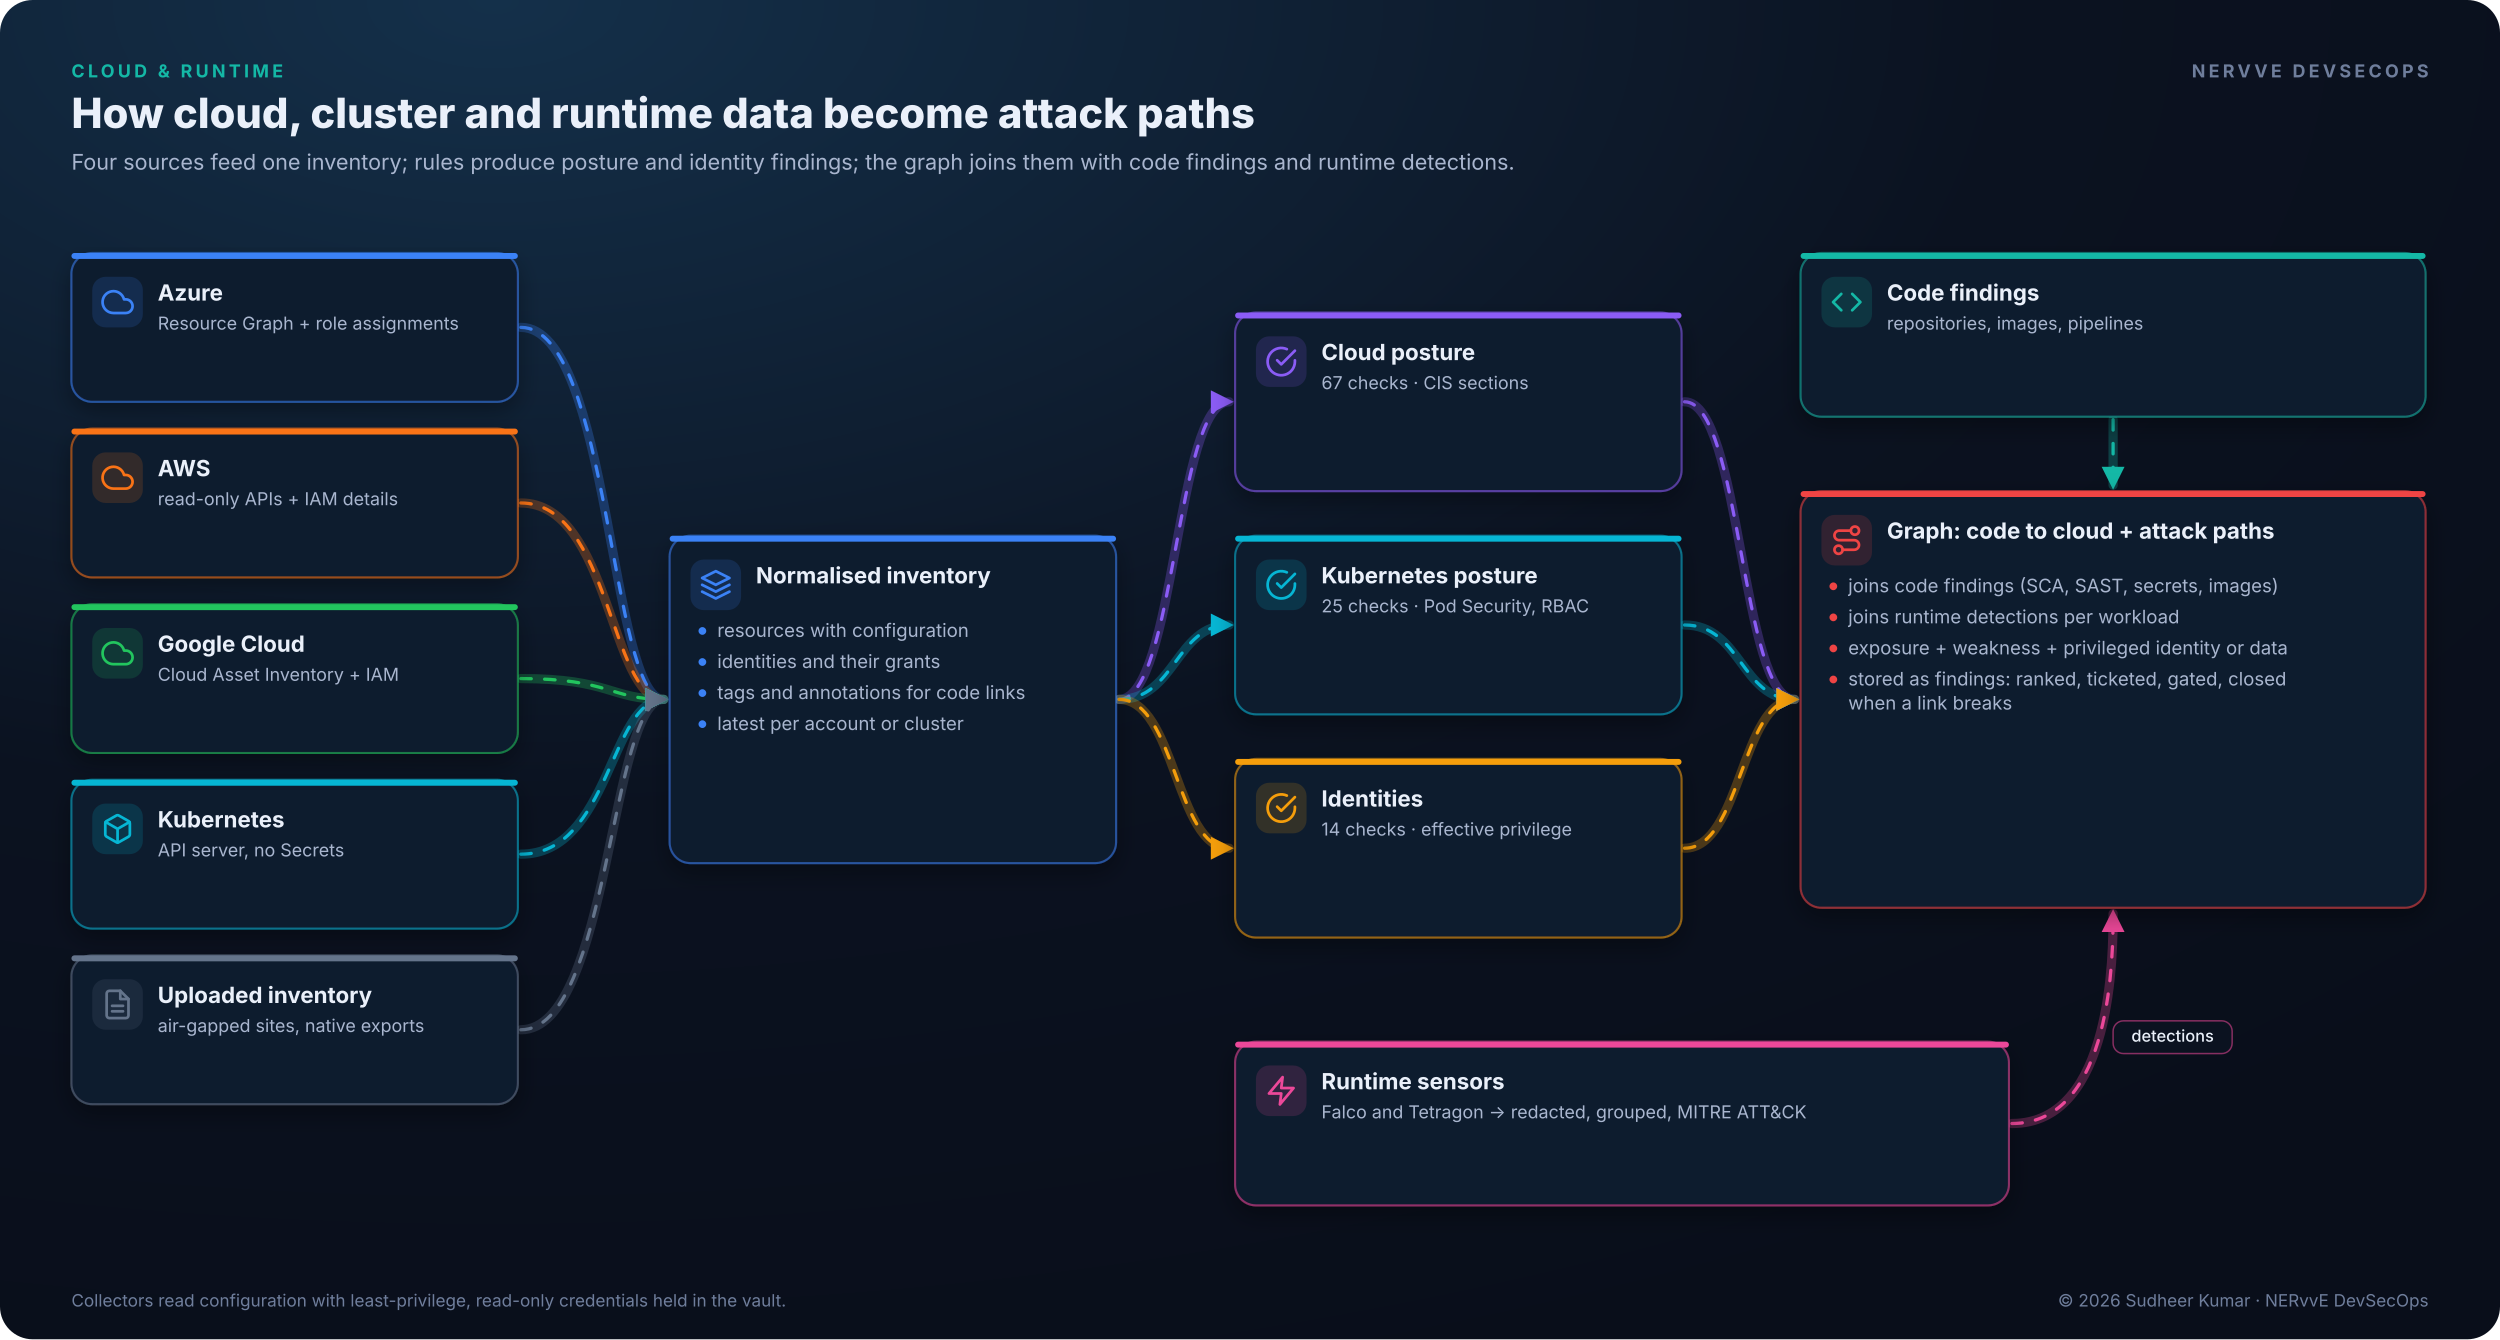
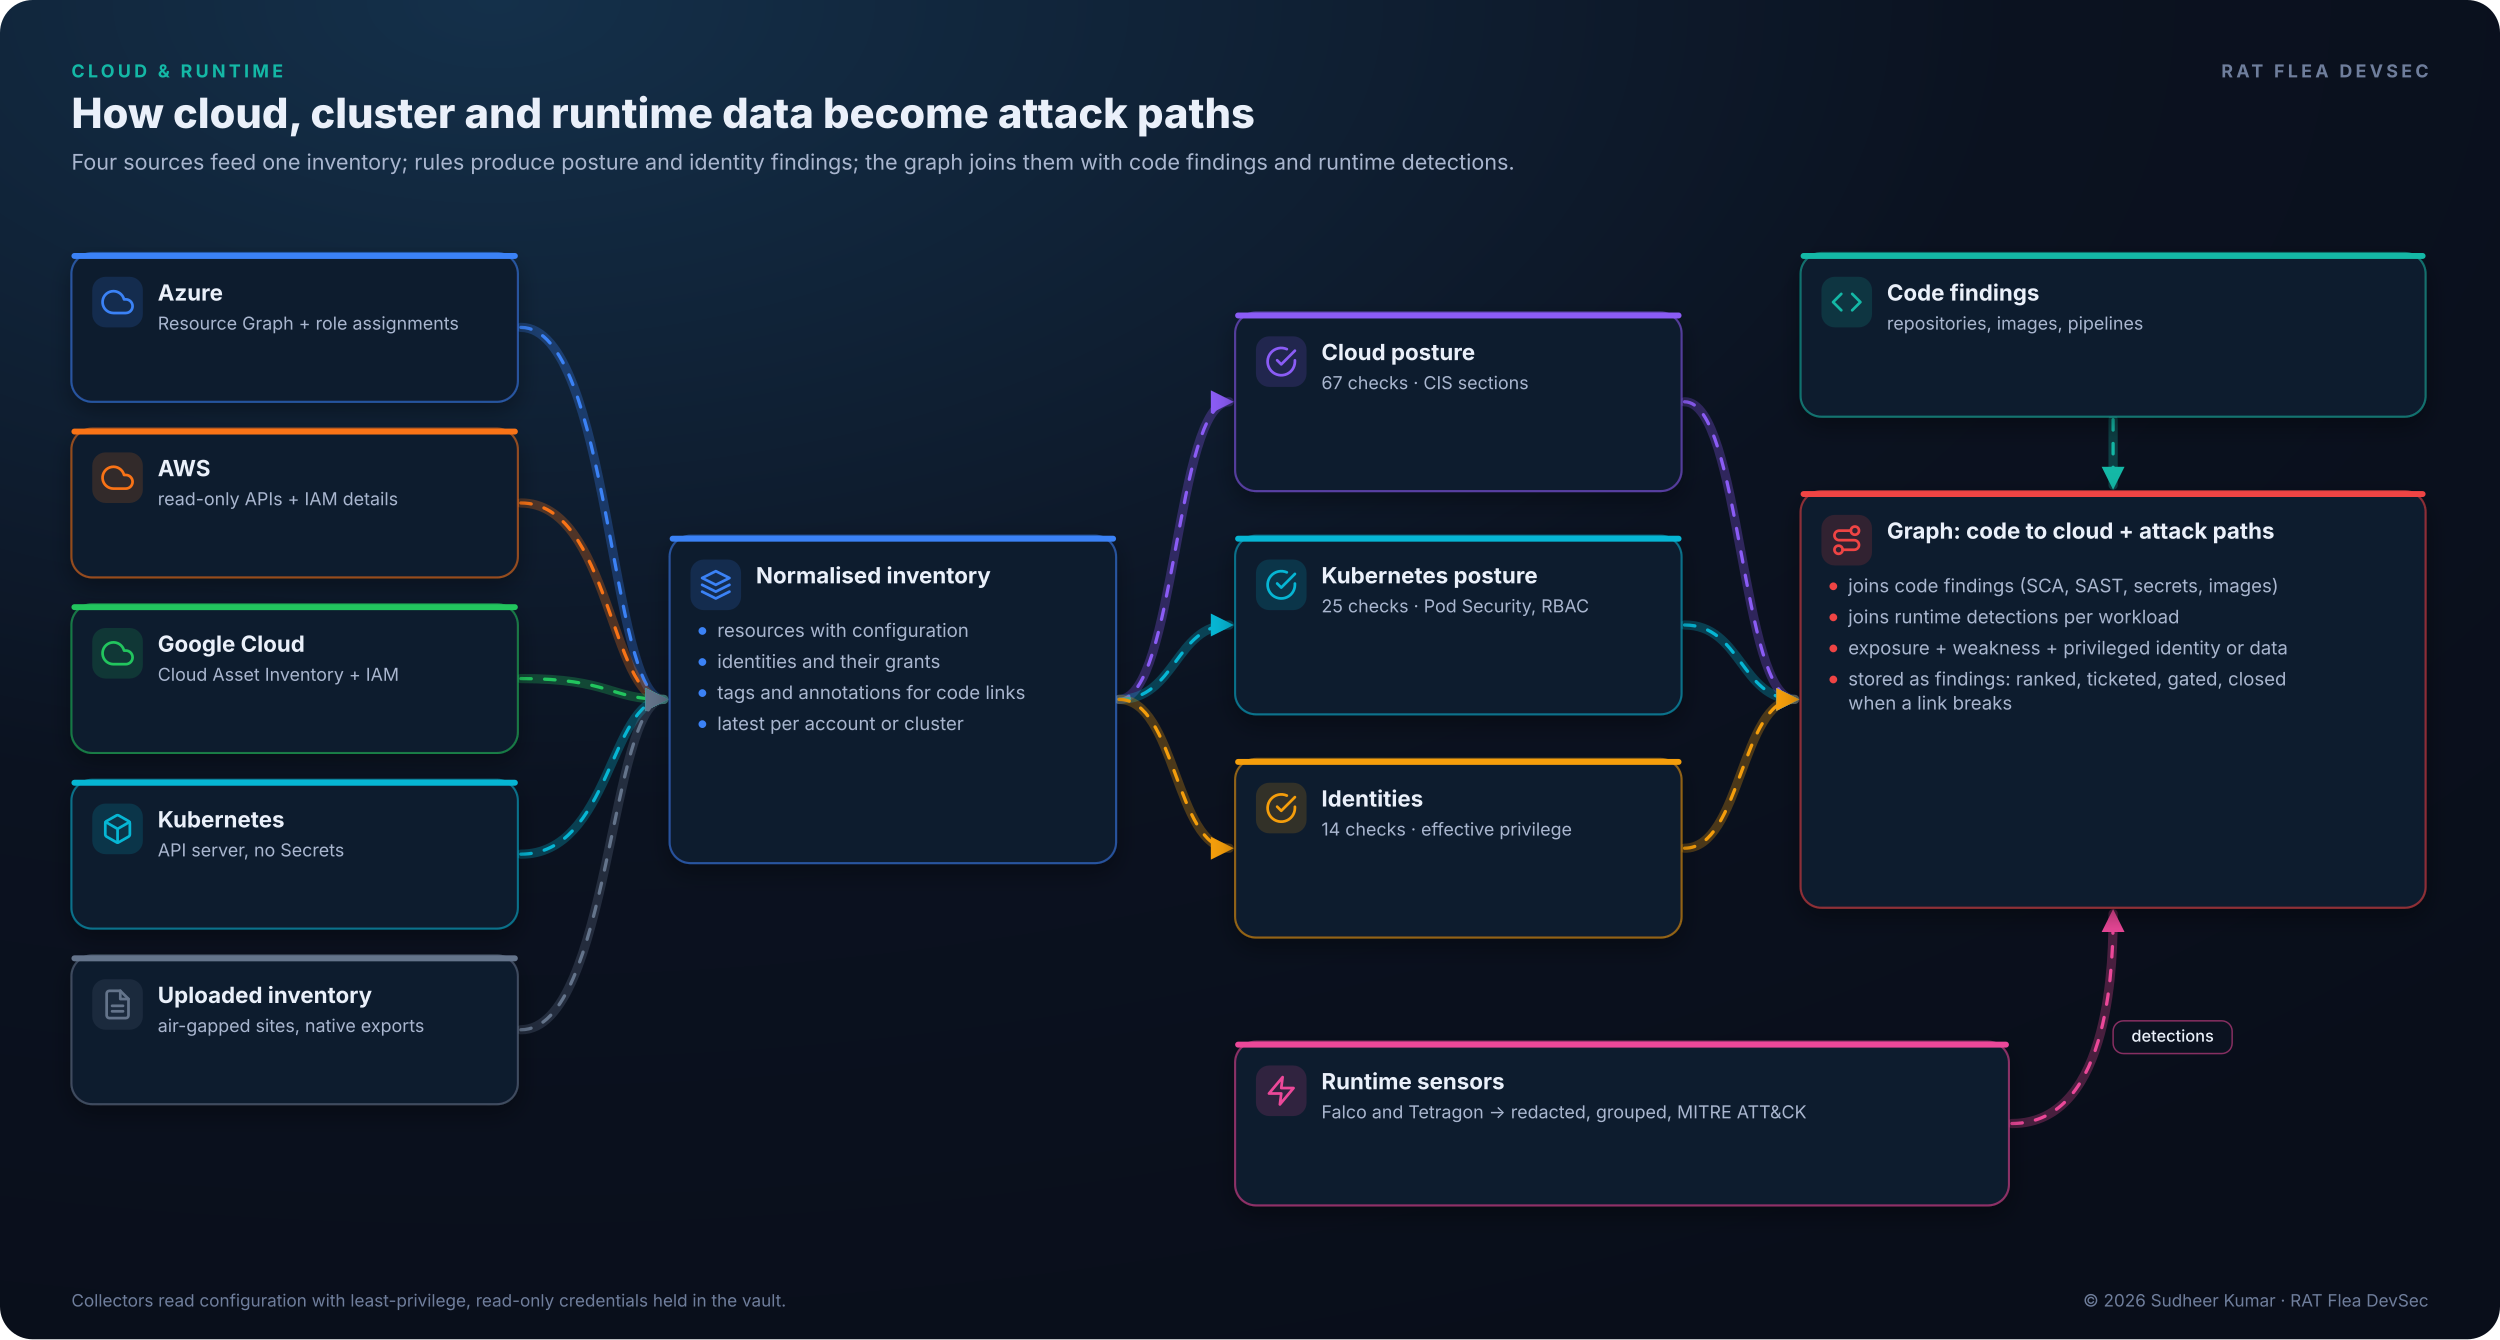
<svg xmlns="http://www.w3.org/2000/svg" viewBox="0 0 1680 900" width="1680" height="900" role="img" aria-labelledby="t d" font-family="Inter, 'Segoe UI', system-ui, -apple-system, Roboto, Arial, sans-serif">
  <style>.flow{stroke-dasharray:7 9;animation:fl 1.1s linear infinite}@keyframes fl{to{stroke-dashoffset:-32}}.pulse{animation:pu 2.4s ease-in-out infinite}@keyframes pu{50%{opacity:.45}}@media (prefers-reduced-motion:reduce){.flow,.pulse{animation:none}}</style>
  <defs>
    <marker id="ar06B6D4" viewBox="0 0 10 10" refX="8" refY="5" markerWidth="7" markerHeight="7" orient="auto-start-reverse">
      <path d="M0 0L10 5L0 10z" fill="#06B6D4" />
    </marker>
    <marker id="ar14B8A6" viewBox="0 0 10 10" refX="8" refY="5" markerWidth="7" markerHeight="7" orient="auto-start-reverse">
      <path d="M0 0L10 5L0 10z" fill="#14B8A6" />
    </marker>
    <marker id="ar22C55E" viewBox="0 0 10 10" refX="8" refY="5" markerWidth="7" markerHeight="7" orient="auto-start-reverse">
      <path d="M0 0L10 5L0 10z" fill="#22C55E" />
    </marker>
    <marker id="ar3B82F6" viewBox="0 0 10 10" refX="8" refY="5" markerWidth="7" markerHeight="7" orient="auto-start-reverse">
      <path d="M0 0L10 5L0 10z" fill="#3B82F6" />
    </marker>
    <marker id="ar64748B" viewBox="0 0 10 10" refX="8" refY="5" markerWidth="7" markerHeight="7" orient="auto-start-reverse">
      <path d="M0 0L10 5L0 10z" fill="#64748B" />
    </marker>
    <marker id="ar8B5CF6" viewBox="0 0 10 10" refX="8" refY="5" markerWidth="7" markerHeight="7" orient="auto-start-reverse">
      <path d="M0 0L10 5L0 10z" fill="#8B5CF6" />
    </marker>
    <marker id="arEC4899" viewBox="0 0 10 10" refX="8" refY="5" markerWidth="7" markerHeight="7" orient="auto-start-reverse">
      <path d="M0 0L10 5L0 10z" fill="#EC4899" />
    </marker>
    <marker id="arF59E0B" viewBox="0 0 10 10" refX="8" refY="5" markerWidth="7" markerHeight="7" orient="auto-start-reverse">
      <path d="M0 0L10 5L0 10z" fill="#F59E0B" />
    </marker>
    <marker id="arF97316" viewBox="0 0 10 10" refX="8" refY="5" markerWidth="7" markerHeight="7" orient="auto-start-reverse">
      <path d="M0 0L10 5L0 10z" fill="#F97316" />
    </marker>
    <filter id="sh" x="-10%" y="-10%" width="120%" height="130%">
      <feDropShadow dx="0" dy="6" stdDeviation="8" flood-color="#000" flood-opacity=".35" />
    </filter>
    <radialGradient id="bgg" cx="20%" cy="0%" r="110%">
      <stop offset="0" stop-color="#14304A" />
      <stop offset=".55" stop-color="#0B1220" />
      <stop offset="1" stop-color="#090E1A" />
    </radialGradient>
    <linearGradient id="core" x1="0" y1="0" x2="1" y2="1">
      <stop offset="0" stop-color="#0F2A3F" />
      <stop offset="1" stop-color="#151C3A" />
    </linearGradient>
  </defs>
  <rect width="1680" height="900" rx="22" fill="url(#bgg)" />
  <path d="M350 220 C 410 220, 410 470, 446 470" fill="none" stroke="#3B82F6" stroke-opacity=".28" stroke-width="6.2" stroke-linecap="round" />
  <path d="M350 220 C 410 220, 410 470, 446 470" fill="none" stroke="#3B82F6" stroke-width="2.2" stroke-linecap="round" class="flow" marker-end="url(#ar3B82F6)" />
  <path d="M350 338 C 410 338, 410 470, 446 470" fill="none" stroke="#F97316" stroke-opacity=".28" stroke-width="6.2" stroke-linecap="round" />
  <path d="M350 338 C 410 338, 410 470, 446 470" fill="none" stroke="#F97316" stroke-width="2.2" stroke-linecap="round" class="flow" marker-end="url(#arF97316)" />
  <path d="M350 456 C 410 456, 410 470, 446 470" fill="none" stroke="#22C55E" stroke-opacity=".28" stroke-width="6.2" stroke-linecap="round" />
  <path d="M350 456 C 410 456, 410 470, 446 470" fill="none" stroke="#22C55E" stroke-width="2.2" stroke-linecap="round" class="flow" marker-end="url(#ar22C55E)" />
  <path d="M350 574 C 410 574, 410 470, 446 470" fill="none" stroke="#06B6D4" stroke-opacity=".28" stroke-width="6.2" stroke-linecap="round" />
  <path d="M350 574 C 410 574, 410 470, 446 470" fill="none" stroke="#06B6D4" stroke-width="2.2" stroke-linecap="round" class="flow" marker-end="url(#ar06B6D4)" />
  <path d="M350 692 C 410 692, 410 470, 446 470" fill="none" stroke="#64748B" stroke-opacity=".28" stroke-width="6.2" stroke-linecap="round" />
  <path d="M350 692 C 410 692, 410 470, 446 470" fill="none" stroke="#64748B" stroke-width="2.2" stroke-linecap="round" class="flow" marker-end="url(#ar64748B)" />
  <path d="M752 470 C 790 470, 790 270, 826 270" fill="none" stroke="#8B5CF6" stroke-opacity=".28" stroke-width="6.2" stroke-linecap="round" />
  <path d="M752 470 C 790 470, 790 270, 826 270" fill="none" stroke="#8B5CF6" stroke-width="2.2" stroke-linecap="round" class="flow" marker-end="url(#ar8B5CF6)" />
  <path d="M1132 270 C 1170 270, 1170 470, 1206 470" fill="none" stroke="#8B5CF6" stroke-opacity=".28" stroke-width="6.2" stroke-linecap="round" />
  <path d="M1132 270 C 1170 270, 1170 470, 1206 470" fill="none" stroke="#8B5CF6" stroke-width="2.2" stroke-linecap="round" class="flow" marker-end="url(#ar8B5CF6)" />
  <path d="M752 470 C 790 470, 790 420, 826 420" fill="none" stroke="#06B6D4" stroke-opacity=".28" stroke-width="6.2" stroke-linecap="round" />
  <path d="M752 470 C 790 470, 790 420, 826 420" fill="none" stroke="#06B6D4" stroke-width="2.2" stroke-linecap="round" class="flow" marker-end="url(#ar06B6D4)" />
  <path d="M1132 420 C 1170 420, 1170 470, 1206 470" fill="none" stroke="#06B6D4" stroke-opacity=".28" stroke-width="6.2" stroke-linecap="round" />
  <path d="M1132 420 C 1170 420, 1170 470, 1206 470" fill="none" stroke="#06B6D4" stroke-width="2.2" stroke-linecap="round" class="flow" marker-end="url(#ar06B6D4)" />
  <path d="M752 470 C 790 470, 790 570, 826 570" fill="none" stroke="#F59E0B" stroke-opacity=".28" stroke-width="6.2" stroke-linecap="round" />
  <path d="M752 470 C 790 470, 790 570, 826 570" fill="none" stroke="#F59E0B" stroke-width="2.2" stroke-linecap="round" class="flow" marker-end="url(#arF59E0B)" />
  <path d="M1132 570 C 1170 570, 1170 470, 1206 470" fill="none" stroke="#F59E0B" stroke-opacity=".28" stroke-width="6.2" stroke-linecap="round" />
  <path d="M1132 570 C 1170 570, 1170 470, 1206 470" fill="none" stroke="#F59E0B" stroke-width="2.2" stroke-linecap="round" class="flow" marker-end="url(#arF59E0B)" />
  <path d="M1352 755 C 1420 755, 1420 640, 1420 614" fill="none" stroke="#EC4899" stroke-opacity=".28" stroke-width="6.2" stroke-linecap="round" />
  <path d="M1352 755 C 1420 755, 1420 640, 1420 614" fill="none" stroke="#EC4899" stroke-width="2.2" stroke-linecap="round" class="flow" marker-end="url(#arEC4899)" />
  <path d="M1420 282 L1420 326" fill="none" stroke="#14B8A6" stroke-opacity=".28" stroke-width="6.2" stroke-linecap="round" />
  <path d="M1420 282 L1420 326" fill="none" stroke="#14B8A6" stroke-width="2.2" stroke-linecap="round" class="flow" marker-end="url(#ar14B8A6)" />
  <text x="48" y="52" font-size="12" fill="#14B8A6" font-weight="700" text-anchor="start" letter-spacing="2.2">
    <tspan x="48" dy="0.0">CLOUD &amp; RUNTIME</tspan>
  </text>
  <text x="48" y="86" font-size="28" fill="#EAF0FA" font-weight="800" text-anchor="start">
    <tspan x="48" dy="0.0">How cloud, cluster and runtime data become attack paths</tspan>
  </text>
  <text x="48" y="114" font-size="14.5" fill="#A9B6CF" font-weight="400" text-anchor="start">
    <tspan x="48" dy="0.0">Four sources feed one inventory; rules produce posture and identity findings; the graph joins them with code findings and runtime detections.</tspan>
  </text>
  <text x="1632" y="52" font-size="12" fill="#6F7E9C" font-weight="700" text-anchor="end" letter-spacing="2.2">
-     <tspan x="1632" dy="0.0">NERVVE DEVSECOPS</tspan>
+     <tspan x="1632" dy="0.0">RAT FLEA DEVSEC</tspan>
  </text>
  <rect x="48" y="170" width="300" height="100" rx="14" fill="#111A2E" stroke="#3B82F6" stroke-opacity=".55" stroke-width="1.4" filter="url(#sh)" />
  <rect x="48" y="170" width="300" height="4" rx="2" fill="#3B82F6" />
  <rect x="62" y="186" width="34" height="34" rx="9" fill="#3B82F6" fill-opacity=".16" />
  <g transform="translate(68,192) scale(0.917)" fill="none" stroke="#3B82F6" stroke-width="2" stroke-linecap="round" stroke-linejoin="round">
    <path d="M18 10h-1.26A8 8 0 109 20h9a5 5 0 000-10z" />
  </g>
  <text x="106" y="202" font-size="15" fill="#EAF0FA" font-weight="700" text-anchor="start">
    <tspan x="106" dy="0.0">Azure</tspan>
  </text>
  <text x="106" y="221.5" font-size="12" fill="#A9B6CF" font-weight="400" text-anchor="start">
    <tspan x="106" dy="0.0">Resource Graph + role assignments</tspan>
  </text>
  <rect x="48" y="288" width="300" height="100" rx="14" fill="#111A2E" stroke="#F97316" stroke-opacity=".55" stroke-width="1.4" filter="url(#sh)" />
  <rect x="48" y="288" width="300" height="4" rx="2" fill="#F97316" />
  <rect x="62" y="304" width="34" height="34" rx="9" fill="#F97316" fill-opacity=".16" />
  <g transform="translate(68,310) scale(0.917)" fill="none" stroke="#F97316" stroke-width="2" stroke-linecap="round" stroke-linejoin="round">
    <path d="M18 10h-1.26A8 8 0 109 20h9a5 5 0 000-10z" />
  </g>
  <text x="106" y="320" font-size="15" fill="#EAF0FA" font-weight="700" text-anchor="start">
    <tspan x="106" dy="0.0">AWS</tspan>
  </text>
  <text x="106" y="339.5" font-size="12" fill="#A9B6CF" font-weight="400" text-anchor="start">
    <tspan x="106" dy="0.0">read-only APIs + IAM details</tspan>
  </text>
  <rect x="48" y="406" width="300" height="100" rx="14" fill="#111A2E" stroke="#22C55E" stroke-opacity=".55" stroke-width="1.4" filter="url(#sh)" />
  <rect x="48" y="406" width="300" height="4" rx="2" fill="#22C55E" />
  <rect x="62" y="422" width="34" height="34" rx="9" fill="#22C55E" fill-opacity=".16" />
  <g transform="translate(68,428) scale(0.917)" fill="none" stroke="#22C55E" stroke-width="2" stroke-linecap="round" stroke-linejoin="round">
    <path d="M18 10h-1.26A8 8 0 109 20h9a5 5 0 000-10z" />
  </g>
  <text x="106" y="438" font-size="15" fill="#EAF0FA" font-weight="700" text-anchor="start">
    <tspan x="106" dy="0.0">Google Cloud</tspan>
  </text>
  <text x="106" y="457.5" font-size="12" fill="#A9B6CF" font-weight="400" text-anchor="start">
    <tspan x="106" dy="0.0">Cloud Asset Inventory + IAM</tspan>
  </text>
  <rect x="48" y="524" width="300" height="100" rx="14" fill="#111A2E" stroke="#06B6D4" stroke-opacity=".55" stroke-width="1.4" filter="url(#sh)" />
  <rect x="48" y="524" width="300" height="4" rx="2" fill="#06B6D4" />
  <rect x="62" y="540" width="34" height="34" rx="9" fill="#06B6D4" fill-opacity=".16" />
  <g transform="translate(68,546) scale(0.917)" fill="none" stroke="#06B6D4" stroke-width="2" stroke-linecap="round" stroke-linejoin="round">
    <path d="M21 16V8a2 2 0 00-1-1.73l-7-4a2 2 0 00-2 0l-7 4A2 2 0 003 8v8a2 2 0 001 1.73l7 4a2 2 0 002 0l7-4A2 2 0 0021 16z" />
    <path d="M3.27 6.96L12 12.01l8.73-5.05M12 22.08V12" />
  </g>
  <text x="106" y="556" font-size="15" fill="#EAF0FA" font-weight="700" text-anchor="start">
    <tspan x="106" dy="0.0">Kubernetes</tspan>
  </text>
  <text x="106" y="575.5" font-size="12" fill="#A9B6CF" font-weight="400" text-anchor="start">
    <tspan x="106" dy="0.0">API server, no Secrets</tspan>
  </text>
  <rect x="48" y="642" width="300" height="100" rx="14" fill="#111A2E" stroke="#64748B" stroke-opacity=".55" stroke-width="1.4" filter="url(#sh)" />
  <rect x="48" y="642" width="300" height="4" rx="2" fill="#64748B" />
  <rect x="62" y="658" width="34" height="34" rx="9" fill="#64748B" fill-opacity=".16" />
  <g transform="translate(68,664) scale(0.917)" fill="none" stroke="#64748B" stroke-width="2" stroke-linecap="round" stroke-linejoin="round">
    <path d="M14 2H6a2 2 0 00-2 2v16a2 2 0 002 2h12a2 2 0 002-2V8z" />
    <path d="M14 2v6h6M16 13H8M16 17H8" />
  </g>
  <text x="106" y="674" font-size="15" fill="#EAF0FA" font-weight="700" text-anchor="start">
    <tspan x="106" dy="0.0">Uploaded inventory</tspan>
  </text>
  <text x="106" y="693.5" font-size="12" fill="#A9B6CF" font-weight="400" text-anchor="start">
    <tspan x="106" dy="0.0">air-gapped sites, native exports</tspan>
  </text>
  <rect x="450" y="360" width="300" height="220" rx="14" fill="#111A2E" stroke="#3B82F6" stroke-opacity=".55" stroke-width="1.4" filter="url(#sh)" />
  <rect x="450" y="360" width="300" height="4" rx="2" fill="#3B82F6" />
  <rect x="464" y="376" width="34" height="34" rx="9" fill="#3B82F6" fill-opacity=".16" />
  <g transform="translate(470,382) scale(0.917)" fill="none" stroke="#3B82F6" stroke-width="2" stroke-linecap="round" stroke-linejoin="round">
    <path d="M12 2L2 7l10 5 10-5-10-5zM2 17l10 5 10-5M2 12l10 5 10-5" />
  </g>
  <text x="508" y="392" font-size="15" fill="#EAF0FA" font-weight="700" text-anchor="start">
    <tspan x="508" dy="0.0">Normalised inventory</tspan>
  </text>
  <circle cx="472" cy="424" r="2.6" fill="#3B82F6" />
  <text x="482" y="428" font-size="12.5" fill="#A9B6CF" font-weight="400" text-anchor="start">
    <tspan x="482" dy="0.0">resources with configuration</tspan>
  </text>
  <circle cx="472" cy="444.875" r="2.6" fill="#3B82F6" />
  <text x="482" y="448.875" font-size="12.5" fill="#A9B6CF" font-weight="400" text-anchor="start">
    <tspan x="482" dy="0.0">identities and their grants</tspan>
  </text>
  <circle cx="472" cy="465.75" r="2.6" fill="#3B82F6" />
  <text x="482" y="469.75" font-size="12.5" fill="#A9B6CF" font-weight="400" text-anchor="start">
    <tspan x="482" dy="0.0">tags and annotations for code links</tspan>
  </text>
  <circle cx="472" cy="486.625" r="2.6" fill="#3B82F6" />
  <text x="482" y="490.625" font-size="12.5" fill="#A9B6CF" font-weight="400" text-anchor="start">
    <tspan x="482" dy="0.0">latest per account or cluster</tspan>
  </text>
  <rect x="830" y="210" width="300" height="120" rx="14" fill="#111A2E" stroke="#8B5CF6" stroke-opacity=".55" stroke-width="1.4" filter="url(#sh)" />
  <rect x="830" y="210" width="300" height="4" rx="2" fill="#8B5CF6" />
  <rect x="844" y="226" width="34" height="34" rx="9" fill="#8B5CF6" fill-opacity=".16" />
  <g transform="translate(850,232) scale(0.917)" fill="none" stroke="#8B5CF6" stroke-width="2" stroke-linecap="round" stroke-linejoin="round">
    <path d="M22 11.08V12a10 10 0 11-5.93-9.14" />
    <path d="M22 4L12 14.01l-3-3" />
  </g>
  <text x="888" y="242" font-size="15" fill="#EAF0FA" font-weight="700" text-anchor="start">
    <tspan x="888" dy="0.0">Cloud posture</tspan>
  </text>
  <text x="888" y="261.5" font-size="12" fill="#A9B6CF" font-weight="400" text-anchor="start">
    <tspan x="888" dy="0.0">67 checks · CIS sections</tspan>
  </text>
  <rect x="830" y="360" width="300" height="120" rx="14" fill="#111A2E" stroke="#06B6D4" stroke-opacity=".55" stroke-width="1.4" filter="url(#sh)" />
  <rect x="830" y="360" width="300" height="4" rx="2" fill="#06B6D4" />
  <rect x="844" y="376" width="34" height="34" rx="9" fill="#06B6D4" fill-opacity=".16" />
  <g transform="translate(850,382) scale(0.917)" fill="none" stroke="#06B6D4" stroke-width="2" stroke-linecap="round" stroke-linejoin="round">
    <path d="M22 11.08V12a10 10 0 11-5.93-9.14" />
    <path d="M22 4L12 14.01l-3-3" />
  </g>
  <text x="888" y="392" font-size="15" fill="#EAF0FA" font-weight="700" text-anchor="start">
    <tspan x="888" dy="0.0">Kubernetes posture</tspan>
  </text>
  <text x="888" y="411.5" font-size="12" fill="#A9B6CF" font-weight="400" text-anchor="start">
    <tspan x="888" dy="0.0">25 checks · Pod Security, RBAC</tspan>
  </text>
  <rect x="830" y="510" width="300" height="120" rx="14" fill="#111A2E" stroke="#F59E0B" stroke-opacity=".55" stroke-width="1.4" filter="url(#sh)" />
  <rect x="830" y="510" width="300" height="4" rx="2" fill="#F59E0B" />
  <rect x="844" y="526" width="34" height="34" rx="9" fill="#F59E0B" fill-opacity=".16" />
  <g transform="translate(850,532) scale(0.917)" fill="none" stroke="#F59E0B" stroke-width="2" stroke-linecap="round" stroke-linejoin="round">
    <path d="M22 11.08V12a10 10 0 11-5.93-9.14" />
    <path d="M22 4L12 14.01l-3-3" />
  </g>
  <text x="888" y="542" font-size="15" fill="#EAF0FA" font-weight="700" text-anchor="start">
    <tspan x="888" dy="0.0">Identities</tspan>
  </text>
  <text x="888" y="561.5" font-size="12" fill="#A9B6CF" font-weight="400" text-anchor="start">
    <tspan x="888" dy="0.0">14 checks · effective privilege</tspan>
  </text>
  <rect x="1210" y="330" width="420" height="280" rx="14" fill="#111A2E" stroke="#EF4444" stroke-opacity=".55" stroke-width="1.4" filter="url(#sh)" />
  <rect x="1210" y="330" width="420" height="4" rx="2" fill="#EF4444" />
  <rect x="1224" y="346" width="34" height="34" rx="9" fill="#EF4444" fill-opacity=".16" />
  <g transform="translate(1230,352) scale(0.917)" fill="none" stroke="#EF4444" stroke-width="2" stroke-linecap="round" stroke-linejoin="round">
    <circle cx="6" cy="19" r="3" />
    <path d="M9 19h8.5a3.5 3.5 0 000-7h-11a3.5 3.5 0 010-7H15" />
    <circle cx="18" cy="5" r="3" />
  </g>
  <text x="1268" y="362" font-size="15" fill="#EAF0FA" font-weight="700" text-anchor="start">
    <tspan x="1268" dy="0.0">Graph: code to cloud + attack paths</tspan>
  </text>
  <circle cx="1232" cy="394" r="2.6" fill="#EF4444" />
  <text x="1242" y="398" font-size="12.5" fill="#A9B6CF" font-weight="400" text-anchor="start">
    <tspan x="1242" dy="0.0">joins code findings (SCA, SAST, secrets, images)</tspan>
  </text>
  <circle cx="1232" cy="414.875" r="2.6" fill="#EF4444" />
  <text x="1242" y="418.875" font-size="12.5" fill="#A9B6CF" font-weight="400" text-anchor="start">
    <tspan x="1242" dy="0.0">joins runtime detections per workload</tspan>
  </text>
  <circle cx="1232" cy="435.75" r="2.6" fill="#EF4444" />
  <text x="1242" y="439.75" font-size="12.5" fill="#A9B6CF" font-weight="400" text-anchor="start">
    <tspan x="1242" dy="0.0">exposure + weakness + privileged identity or data</tspan>
  </text>
  <circle cx="1232" cy="456.625" r="2.6" fill="#EF4444" />
  <text x="1242" y="460.625" font-size="12.5" fill="#A9B6CF" font-weight="400" text-anchor="start">
    <tspan x="1242" dy="0.0">stored as findings: ranked, ticketed, gated, closed</tspan>
    <tspan x="1242" dy="16.2">when a link breaks</tspan>
  </text>
  <rect x="830" y="700" width="520" height="110" rx="14" fill="#111A2E" stroke="#EC4899" stroke-opacity=".55" stroke-width="1.4" filter="url(#sh)" />
  <rect x="830" y="700" width="520" height="4" rx="2" fill="#EC4899" />
  <rect x="844" y="716" width="34" height="34" rx="9" fill="#EC4899" fill-opacity=".16" />
  <g transform="translate(850,722) scale(0.917)" fill="none" stroke="#EC4899" stroke-width="2" stroke-linecap="round" stroke-linejoin="round">
    <path d="M13 2L3 14h9l-1 8 10-12h-9l1-8z" />
  </g>
  <text x="888" y="732" font-size="15" fill="#EAF0FA" font-weight="700" text-anchor="start">
    <tspan x="888" dy="0.0">Runtime sensors</tspan>
  </text>
  <text x="888" y="751.5" font-size="12" fill="#A9B6CF" font-weight="400" text-anchor="start">
    <tspan x="888" dy="0.0">Falco and Tetragon → redacted, grouped, MITRE ATT&amp;CK</tspan>
  </text>
  <rect x="1210" y="170" width="420" height="110" rx="14" fill="#111A2E" stroke="#14B8A6" stroke-opacity=".55" stroke-width="1.4" filter="url(#sh)" />
  <rect x="1210" y="170" width="420" height="4" rx="2" fill="#14B8A6" />
  <rect x="1224" y="186" width="34" height="34" rx="9" fill="#14B8A6" fill-opacity=".16" />
  <g transform="translate(1230,192) scale(0.917)" fill="none" stroke="#14B8A6" stroke-width="2" stroke-linecap="round" stroke-linejoin="round">
    <path d="M16 18l6-6-6-6M8 6l-6 6 6 6" />
  </g>
  <text x="1268" y="202" font-size="15" fill="#EAF0FA" font-weight="700" text-anchor="start">
    <tspan x="1268" dy="0.0">Code findings</tspan>
  </text>
  <text x="1268" y="221.5" font-size="12" fill="#A9B6CF" font-weight="400" text-anchor="start">
    <tspan x="1268" dy="0.0">repositories, images, pipelines</tspan>
  </text>
  <text x="48" y="878" font-size="11.5" fill="#6F7E9C" font-weight="400" text-anchor="start">
    <tspan x="48" dy="0.0">Collectors read configuration with least-privilege, read-only credentials held in the vault.</tspan>
  </text>
  <text x="1632" y="878" font-size="11.5" fill="#6F7E9C" font-weight="400" text-anchor="end">
-     <tspan x="1632" dy="0.0">© 2026 Sudheer Kumar · NERvvE DevSecOps</tspan>
+     <tspan x="1632" dy="0.0">© 2026 Sudheer Kumar · RAT Flea DevSec</tspan>
  </text>
  <rect x="1420" y="686" width="80" height="22" rx="7" fill="#0B1220" stroke="#EC4899" stroke-opacity=".55" />
  <text x="1460" y="700" font-size="11" fill="#EAF0FA" font-weight="500" text-anchor="middle">
    <tspan x="1460" dy="0.0">detections</tspan>
  </text>
</svg>
